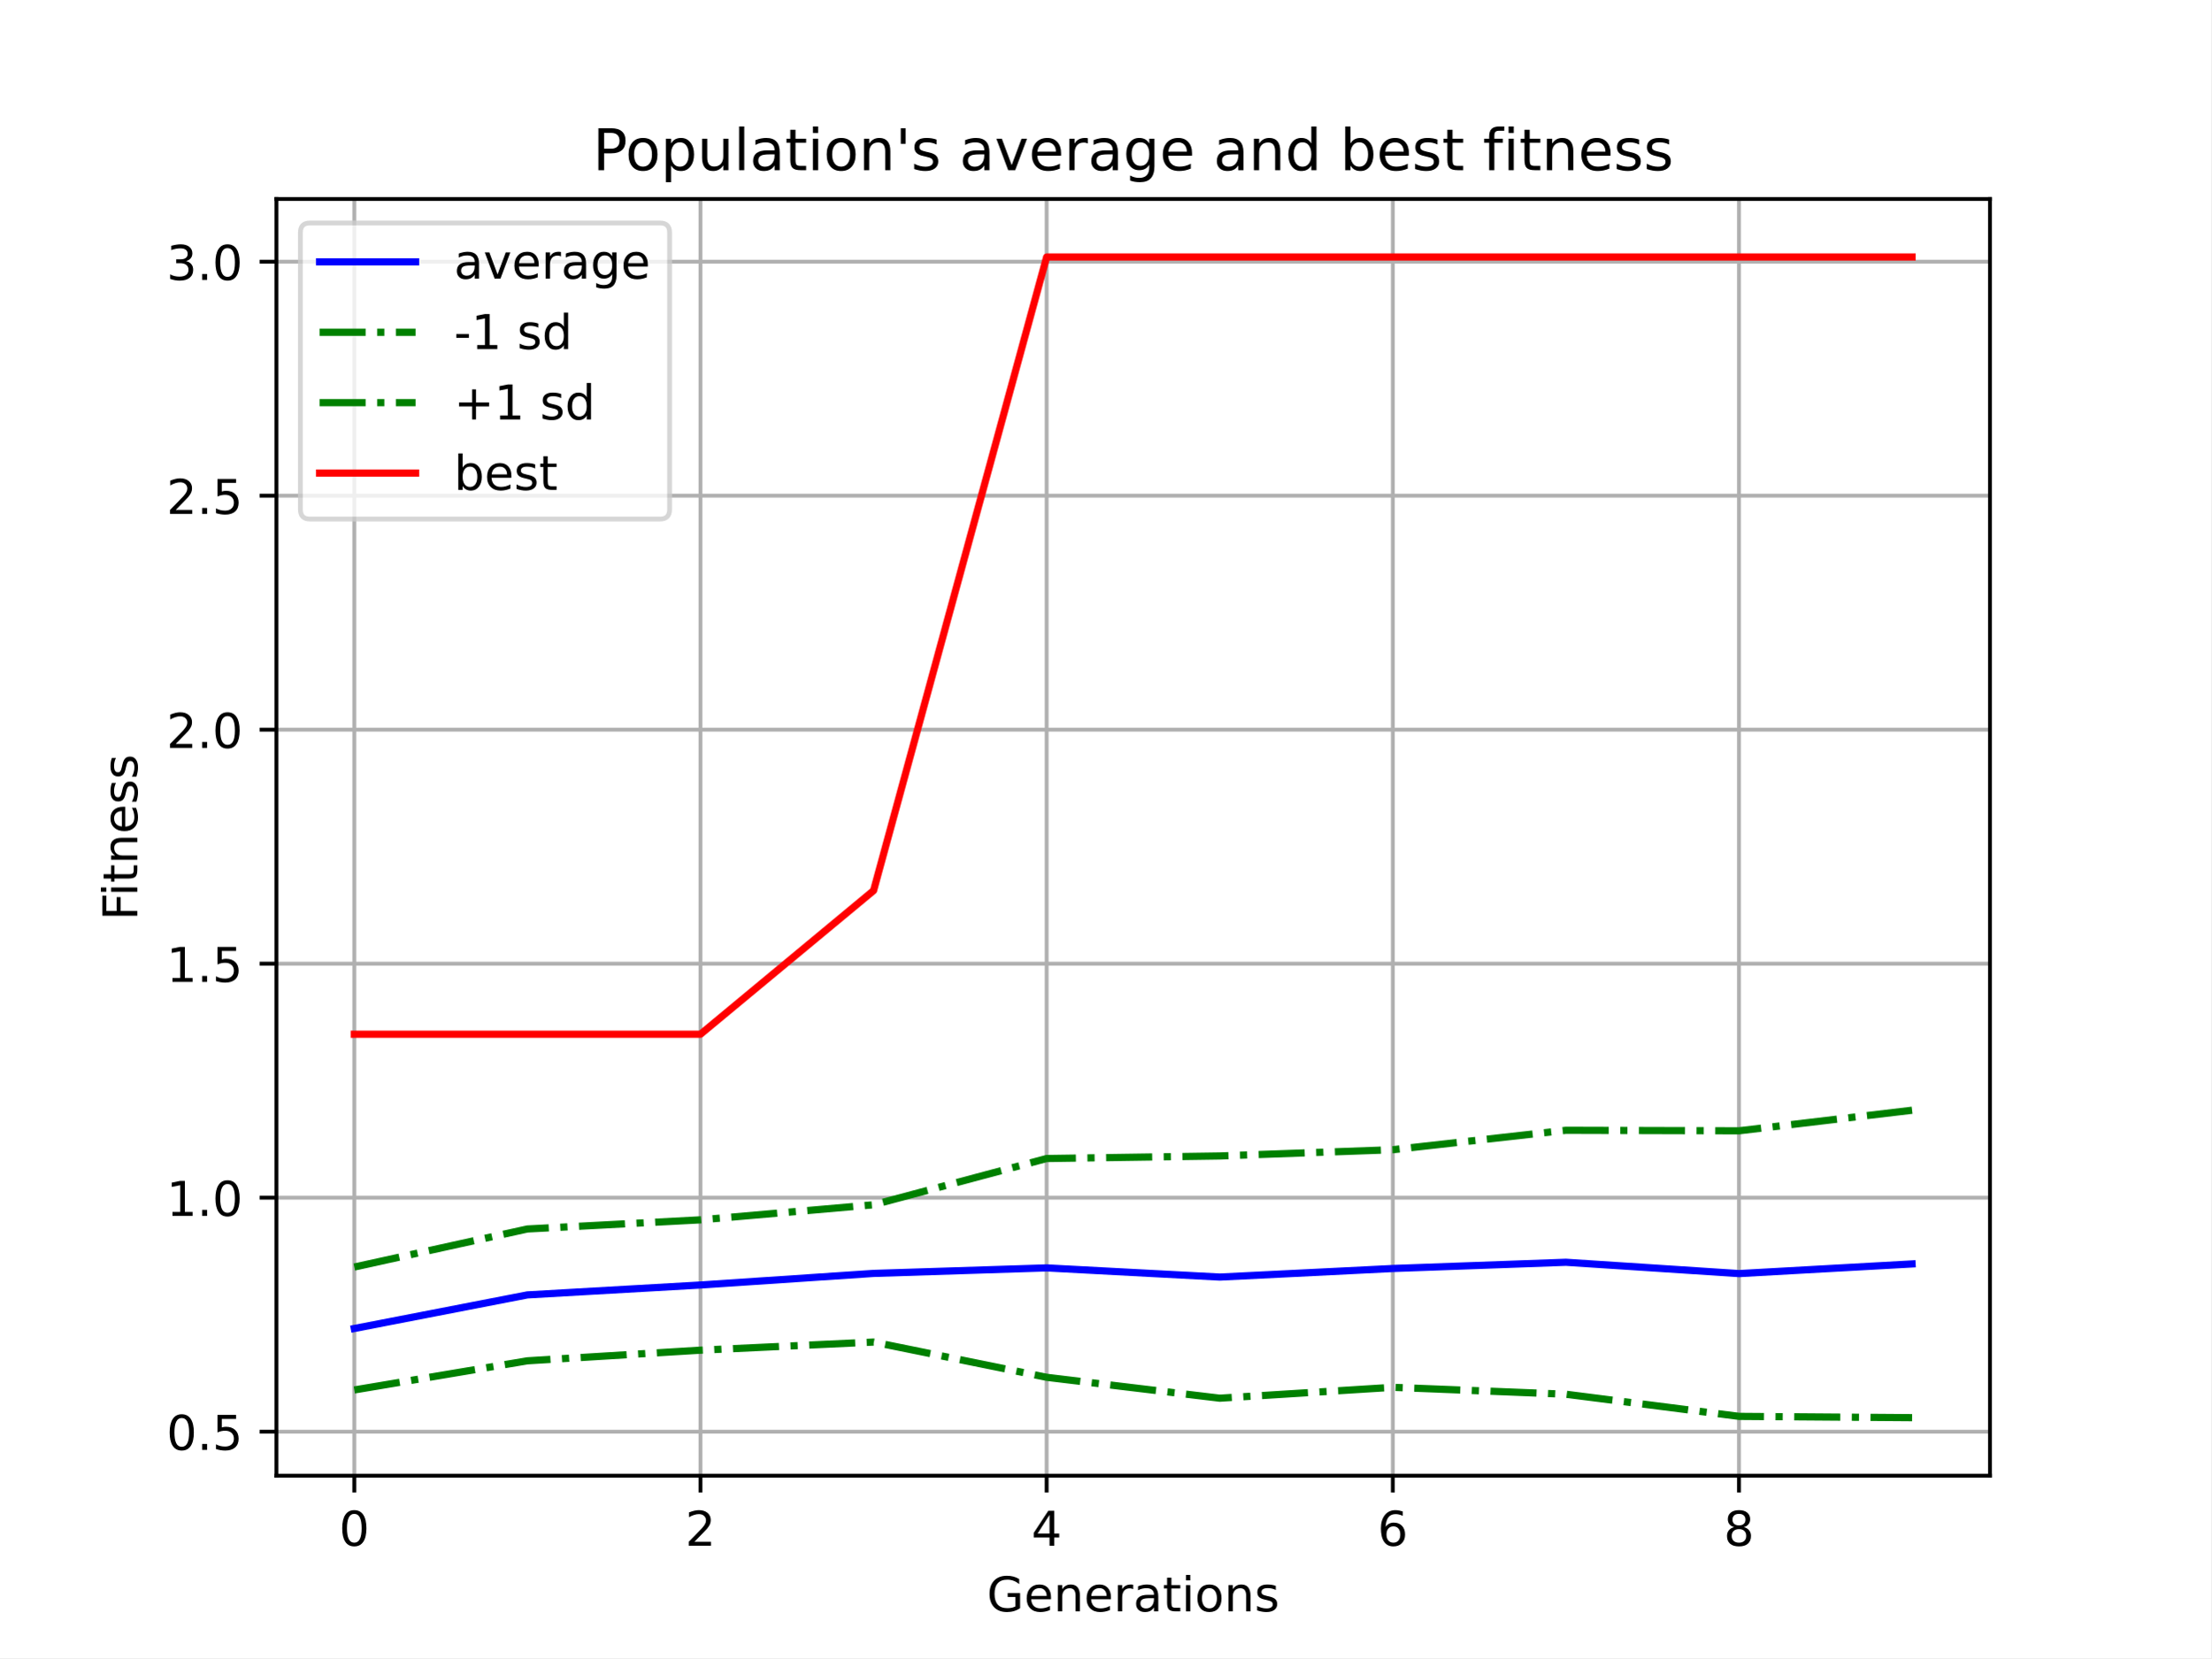
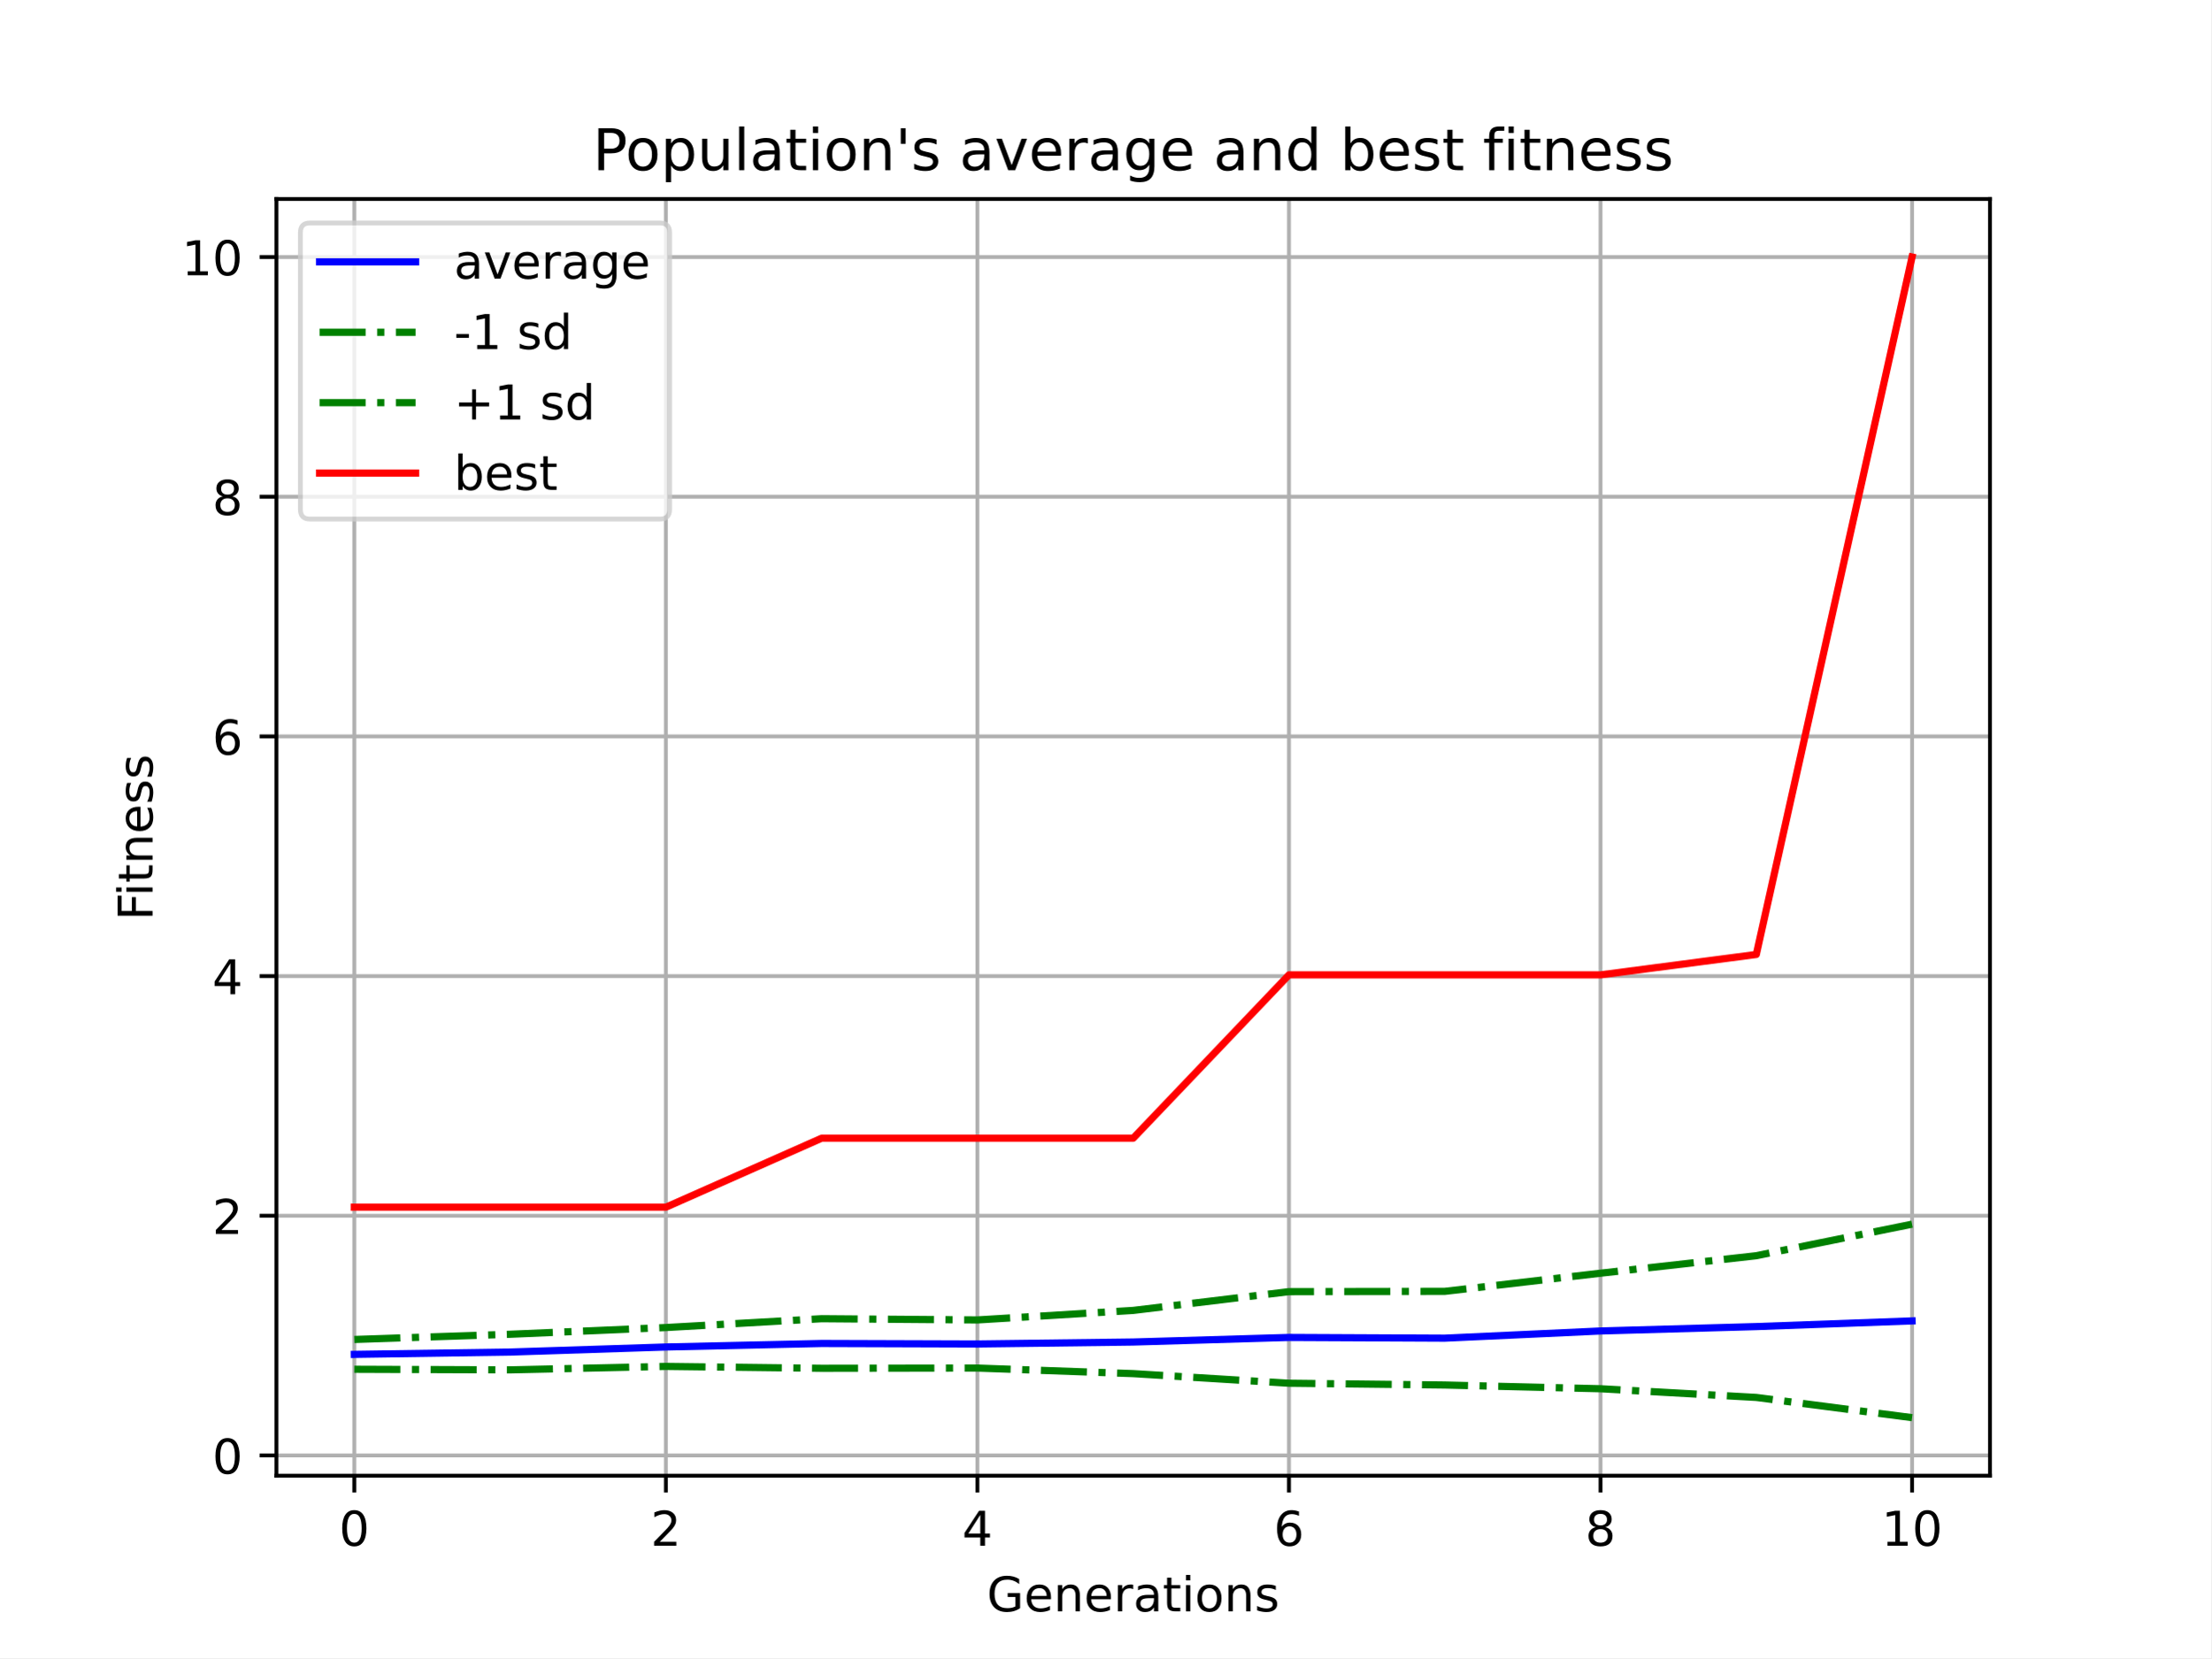
<svg xmlns="http://www.w3.org/2000/svg" xmlns:xlink="http://www.w3.org/1999/xlink" height="345.6pt" version="1.1" viewBox="0 0 460.8 345.6" width="460.8pt">
  <defs>
    <style type="text/css">*{stroke-linecap:butt;stroke-linejoin:round;}</style>
  </defs>
  <g id="figure_1">
    <g id="patch_1">
      <path d="M 0 345.6  L 460.8 345.6  L 460.8 0  L 0 0  z " style="fill:#ffffff;" />
    </g>
    <g id="axes_1">
      <g id="patch_2">
        <path d="M 57.6 307.584  L 414.72 307.584  L 414.72 41.472  L 57.6 41.472  z " style="fill:#ffffff;" />
      </g>
      <g id="matplotlib.axis_1">
        <g id="xtick_1">
          <g id="line2d_1">
-             <path clip-path="url(#p78f435bfc2)" d="M 73.833 307.584  L 73.833 41.472  " style="fill:none;stroke:#b0b0b0;stroke-linecap:square;stroke-width:0.8;" />
+             <path clip-path="url(#pa46a1ec5af)" d="M 73.833 307.584  L 73.833 41.472  " style="fill:none;stroke:#b0b0b0;stroke-linecap:square;stroke-width:0.8;" />
          </g>
          <g id="line2d_2">
            <defs>
-               <path d="M 0 0  L 0 3.5  " id="m7f55d75fc9" style="stroke:#000000;stroke-width:0.8;" />
-             </defs>
-             <g>
-               <use style="stroke:#000000;stroke-width:0.8;" x="73.833" xlink:href="#m7f55d75fc9" y="307.584" />
+               <path d="M 0 0  L 0 3.5  " id="mb4e2be298f" style="stroke:#000000;stroke-width:0.8;" />
+             </defs>
+             <g>
+               <use style="stroke:#000000;stroke-width:0.8;" x="73.833" xlink:href="#mb4e2be298f" y="307.584" />
            </g>
          </g>
          <g id="text_1">
            <g transform="translate(70.65148 322.1824)scale(0.1 -0.1)">
              <defs>
                <path d="M 2034 4250  Q 1547 4250 1301 3770  Q 1056 3291 1056 2328  Q 1056 1369 1301 889  Q 1547 409 2034 409  Q 2525 409 2770 889  Q 3016 1369 3016 2328  Q 3016 3291 2770 3770  Q 2525 4250 2034 4250  z M 2034 4750  Q 2819 4750 3233 4129  Q 3647 3509 3647 2328  Q 3647 1150 3233 529  Q 2819 -91 2034 -91  Q 1250 -91 836 529  Q 422 1150 422 2328  Q 422 3509 836 4129  Q 1250 4750 2034 4750  z " id="DejaVuSans-30" transform="scale(0.015625)" />
              </defs>
              <use xlink:href="#DejaVuSans-30" />
            </g>
          </g>
        </g>
        <g id="xtick_2">
          <g id="line2d_3">
-             <path clip-path="url(#p78f435bfc2)" d="M 145.978 307.584  L 145.978 41.472  " style="fill:none;stroke:#b0b0b0;stroke-linecap:square;stroke-width:0.8;" />
+             <path clip-path="url(#pa46a1ec5af)" d="M 138.764 307.584  L 138.764 41.472  " style="fill:none;stroke:#b0b0b0;stroke-linecap:square;stroke-width:0.8;" />
          </g>
          <g id="line2d_4">
            <g>
-               <use style="stroke:#000000;stroke-width:0.8;" x="145.978" xlink:href="#m7f55d75fc9" y="307.584" />
+               <use style="stroke:#000000;stroke-width:0.8;" x="138.764" xlink:href="#mb4e2be298f" y="307.584" />
            </g>
          </g>
          <g id="text_2">
-             <g transform="translate(142.7969 322.1824)scale(0.1 -0.1)">
+             <g transform="translate(135.5824 322.1824)scale(0.1 -0.1)">
              <defs>
                <path d="M 1228 531  L 3431 531  L 3431 0  L 469 0  L 469 531  Q 828 903 1448 1529  Q 2069 2156 2228 2338  Q 2531 2678 2651 2914  Q 2772 3150 2772 3378  Q 2772 3750 2511 3984  Q 2250 4219 1831 4219  Q 1534 4219 1204 4116  Q 875 4013 500 3803  L 500 4441  Q 881 4594 1212 4672  Q 1544 4750 1819 4750  Q 2544 4750 2975 4387  Q 3406 4025 3406 3419  Q 3406 3131 3298 2873  Q 3191 2616 2906 2266  Q 2828 2175 2409 1742  Q 1991 1309 1228 531  z " id="DejaVuSans-32" transform="scale(0.015625)" />
              </defs>
              <use xlink:href="#DejaVuSans-32" />
            </g>
          </g>
        </g>
        <g id="xtick_3">
          <g id="line2d_5">
-             <path clip-path="url(#p78f435bfc2)" d="M 218.124 307.584  L 218.124 41.472  " style="fill:none;stroke:#b0b0b0;stroke-linecap:square;stroke-width:0.8;" />
+             <path clip-path="url(#pa46a1ec5af)" d="M 203.695 307.584  L 203.695 41.472  " style="fill:none;stroke:#b0b0b0;stroke-linecap:square;stroke-width:0.8;" />
          </g>
          <g id="line2d_6">
            <g>
-               <use style="stroke:#000000;stroke-width:0.8;" x="218.124" xlink:href="#m7f55d75fc9" y="307.584" />
+               <use style="stroke:#000000;stroke-width:0.8;" x="203.695" xlink:href="#mb4e2be298f" y="307.584" />
            </g>
          </g>
          <g id="text_3">
-             <g transform="translate(214.9424 322.1824)scale(0.1 -0.1)">
+             <g transform="translate(200.5133 322.1824)scale(0.1 -0.1)">
              <defs>
                <path d="M 2419 4116  L 825 1625  L 2419 1625  L 2419 4116  z M 2253 4666  L 3047 4666  L 3047 1625  L 3713 1625  L 3713 1100  L 3047 1100  L 3047 0  L 2419 0  L 2419 1100  L 313 1100  L 313 1709  L 2253 4666  z " id="DejaVuSans-34" transform="scale(0.015625)" />
              </defs>
              <use xlink:href="#DejaVuSans-34" />
            </g>
          </g>
        </g>
        <g id="xtick_4">
          <g id="line2d_7">
-             <path clip-path="url(#p78f435bfc2)" d="M 290.269 307.584  L 290.269 41.472  " style="fill:none;stroke:#b0b0b0;stroke-linecap:square;stroke-width:0.8;" />
+             <path clip-path="url(#pa46a1ec5af)" d="M 268.625 307.584  L 268.625 41.472  " style="fill:none;stroke:#b0b0b0;stroke-linecap:square;stroke-width:0.8;" />
          </g>
          <g id="line2d_8">
            <g>
-               <use style="stroke:#000000;stroke-width:0.8;" x="290.269" xlink:href="#m7f55d75fc9" y="307.584" />
+               <use style="stroke:#000000;stroke-width:0.8;" x="268.625" xlink:href="#mb4e2be298f" y="307.584" />
            </g>
          </g>
          <g id="text_4">
-             <g transform="translate(287.0878 322.1824)scale(0.1 -0.1)">
+             <g transform="translate(265.4442 322.1824)scale(0.1 -0.1)">
              <defs>
                <path d="M 2113 2584  Q 1688 2584 1439 2293  Q 1191 2003 1191 1497  Q 1191 994 1439 701  Q 1688 409 2113 409  Q 2538 409 2786 701  Q 3034 994 3034 1497  Q 3034 2003 2786 2293  Q 2538 2584 2113 2584  z M 3366 4563  L 3366 3988  Q 3128 4100 2886 4159  Q 2644 4219 2406 4219  Q 1781 4219 1451 3797  Q 1122 3375 1075 2522  Q 1259 2794 1537 2939  Q 1816 3084 2150 3084  Q 2853 3084 3261 2657  Q 3669 2231 3669 1497  Q 3669 778 3244 343  Q 2819 -91 2113 -91  Q 1303 -91 875 529  Q 447 1150 447 2328  Q 447 3434 972 4092  Q 1497 4750 2381 4750  Q 2619 4750 2861 4703  Q 3103 4656 3366 4563  z " id="DejaVuSans-36" transform="scale(0.015625)" />
              </defs>
              <use xlink:href="#DejaVuSans-36" />
            </g>
          </g>
        </g>
        <g id="xtick_5">
          <g id="line2d_9">
-             <path clip-path="url(#p78f435bfc2)" d="M 362.415 307.584  L 362.415 41.472  " style="fill:none;stroke:#b0b0b0;stroke-linecap:square;stroke-width:0.8;" />
+             <path clip-path="url(#pa46a1ec5af)" d="M 333.556 307.584  L 333.556 41.472  " style="fill:none;stroke:#b0b0b0;stroke-linecap:square;stroke-width:0.8;" />
          </g>
          <g id="line2d_10">
            <g>
-               <use style="stroke:#000000;stroke-width:0.8;" x="362.415" xlink:href="#m7f55d75fc9" y="307.584" />
+               <use style="stroke:#000000;stroke-width:0.8;" x="333.556" xlink:href="#mb4e2be298f" y="307.584" />
            </g>
          </g>
          <g id="text_5">
-             <g transform="translate(359.2333 322.1824)scale(0.1 -0.1)">
+             <g transform="translate(330.3751 322.1824)scale(0.1 -0.1)">
              <defs>
                <path d="M 2034 2216  Q 1584 2216 1326 1975  Q 1069 1734 1069 1313  Q 1069 891 1326 650  Q 1584 409 2034 409  Q 2484 409 2743 651  Q 3003 894 3003 1313  Q 3003 1734 2745 1975  Q 2488 2216 2034 2216  z M 1403 2484  Q 997 2584 770 2862  Q 544 3141 544 3541  Q 544 4100 942 4425  Q 1341 4750 2034 4750  Q 2731 4750 3128 4425  Q 3525 4100 3525 3541  Q 3525 3141 3298 2862  Q 3072 2584 2669 2484  Q 3125 2378 3379 2068  Q 3634 1759 3634 1313  Q 3634 634 3220 271  Q 2806 -91 2034 -91  Q 1263 -91 848 271  Q 434 634 434 1313  Q 434 1759 690 2068  Q 947 2378 1403 2484  z M 1172 3481  Q 1172 3119 1398 2916  Q 1625 2713 2034 2713  Q 2441 2713 2670 2916  Q 2900 3119 2900 3481  Q 2900 3844 2670 4047  Q 2441 4250 2034 4250  Q 1625 4250 1398 4047  Q 1172 3844 1172 3481  z " id="DejaVuSans-38" transform="scale(0.015625)" />
              </defs>
              <use xlink:href="#DejaVuSans-38" />
            </g>
          </g>
        </g>
-         <g id="text_6">
+         <g id="xtick_6">
+           <g id="line2d_11">
+             <path clip-path="url(#pa46a1ec5af)" d="M 398.487 307.584  L 398.487 41.472  " style="fill:none;stroke:#b0b0b0;stroke-linecap:square;stroke-width:0.8;" />
+           </g>
+           <g id="line2d_12">
+             <g>
+               <use style="stroke:#000000;stroke-width:0.8;" x="398.487" xlink:href="#mb4e2be298f" y="307.584" />
+             </g>
+           </g>
+           <g id="text_6">
+             <g transform="translate(392.1248 322.1824)scale(0.1 -0.1)">
+               <defs>
+                 <path d="M 794 531  L 1825 531  L 1825 4091  L 703 3866  L 703 4441  L 1819 4666  L 2450 4666  L 2450 531  L 3481 531  L 3481 0  L 794 0  L 794 531  z " id="DejaVuSans-31" transform="scale(0.015625)" />
+               </defs>
+               <use xlink:href="#DejaVuSans-31" />
+               <use x="63.623" xlink:href="#DejaVuSans-30" />
+             </g>
+           </g>
+         </g>
+         <g id="text_7">
          <g transform="translate(205.6623 335.8606)scale(0.1 -0.1)">
            <defs>
              <path d="M 3809 666  L 3809 1919  L 2778 1919  L 2778 2438  L 4434 2438  L 4434 434  Q 4069 175 3628 42  Q 3188 -91 2688 -91  Q 1594 -91 976 548  Q 359 1188 359 2328  Q 359 3472 976 4111  Q 1594 4750 2688 4750  Q 3144 4750 3555 4637  Q 3966 4525 4313 4306  L 4313 3634  Q 3963 3931 3569 4081  Q 3175 4231 2741 4231  Q 1884 4231 1454 3753  Q 1025 3275 1025 2328  Q 1025 1384 1454 906  Q 1884 428 2741 428  Q 3075 428 3337 486  Q 3600 544 3809 666  z " id="DejaVuSans-47" transform="scale(0.015625)" />
              <path d="M 3597 1894  L 3597 1613  L 953 1613  Q 991 1019 1311 708  Q 1631 397 2203 397  Q 2534 397 2845 478  Q 3156 559 3463 722  L 3463 178  Q 3153 47 2828 -22  Q 2503 -91 2169 -91  Q 1331 -91 842 396  Q 353 884 353 1716  Q 353 2575 817 3079  Q 1281 3584 2069 3584  Q 2775 3584 3186 3129  Q 3597 2675 3597 1894  z M 3022 2063  Q 3016 2534 2758 2815  Q 2500 3097 2075 3097  Q 1594 3097 1305 2825  Q 1016 2553 972 2059  L 3022 2063  z " id="DejaVuSans-65" transform="scale(0.015625)" />
              <path d="M 3513 2113  L 3513 0  L 2938 0  L 2938 2094  Q 2938 2591 2744 2837  Q 2550 3084 2163 3084  Q 1697 3084 1428 2787  Q 1159 2491 1159 1978  L 1159 0  L 581 0  L 581 3500  L 1159 3500  L 1159 2956  Q 1366 3272 1645 3428  Q 1925 3584 2291 3584  Q 2894 3584 3203 3211  Q 3513 2838 3513 2113  z " id="DejaVuSans-6e" transform="scale(0.015625)" />
              <path d="M 2631 2963  Q 2534 3019 2420 3045  Q 2306 3072 2169 3072  Q 1681 3072 1420 2755  Q 1159 2438 1159 1844  L 1159 0  L 581 0  L 581 3500  L 1159 3500  L 1159 2956  Q 1341 3275 1631 3429  Q 1922 3584 2338 3584  Q 2397 3584 2469 3576  Q 2541 3569 2628 3553  L 2631 2963  z " id="DejaVuSans-72" transform="scale(0.015625)" />
              <path d="M 2194 1759  Q 1497 1759 1228 1600  Q 959 1441 959 1056  Q 959 750 1161 570  Q 1363 391 1709 391  Q 2188 391 2477 730  Q 2766 1069 2766 1631  L 2766 1759  L 2194 1759  z M 3341 1997  L 3341 0  L 2766 0  L 2766 531  Q 2569 213 2275 61  Q 1981 -91 1556 -91  Q 1019 -91 701 211  Q 384 513 384 1019  Q 384 1609 779 1909  Q 1175 2209 1959 2209  L 2766 2209  L 2766 2266  Q 2766 2663 2505 2880  Q 2244 3097 1772 3097  Q 1472 3097 1187 3025  Q 903 2953 641 2809  L 641 3341  Q 956 3463 1253 3523  Q 1550 3584 1831 3584  Q 2591 3584 2966 3190  Q 3341 2797 3341 1997  z " id="DejaVuSans-61" transform="scale(0.015625)" />
              <path d="M 1172 4494  L 1172 3500  L 2356 3500  L 2356 3053  L 1172 3053  L 1172 1153  Q 1172 725 1289 603  Q 1406 481 1766 481  L 2356 481  L 2356 0  L 1766 0  Q 1100 0 847 248  Q 594 497 594 1153  L 594 3053  L 172 3053  L 172 3500  L 594 3500  L 594 4494  L 1172 4494  z " id="DejaVuSans-74" transform="scale(0.015625)" />
              <path d="M 603 3500  L 1178 3500  L 1178 0  L 603 0  L 603 3500  z M 603 4863  L 1178 4863  L 1178 4134  L 603 4134  L 603 4863  z " id="DejaVuSans-69" transform="scale(0.015625)" />
              <path d="M 1959 3097  Q 1497 3097 1228 2736  Q 959 2375 959 1747  Q 959 1119 1226 758  Q 1494 397 1959 397  Q 2419 397 2687 759  Q 2956 1122 2956 1747  Q 2956 2369 2687 2733  Q 2419 3097 1959 3097  z M 1959 3584  Q 2709 3584 3137 3096  Q 3566 2609 3566 1747  Q 3566 888 3137 398  Q 2709 -91 1959 -91  Q 1206 -91 779 398  Q 353 888 353 1747  Q 353 2609 779 3096  Q 1206 3584 1959 3584  z " id="DejaVuSans-6f" transform="scale(0.015625)" />
              <path d="M 2834 3397  L 2834 2853  Q 2591 2978 2328 3040  Q 2066 3103 1784 3103  Q 1356 3103 1142 2972  Q 928 2841 928 2578  Q 928 2378 1081 2264  Q 1234 2150 1697 2047  L 1894 2003  Q 2506 1872 2764 1633  Q 3022 1394 3022 966  Q 3022 478 2636 193  Q 2250 -91 1575 -91  Q 1294 -91 989 -36  Q 684 19 347 128  L 347 722  Q 666 556 975 473  Q 1284 391 1588 391  Q 1994 391 2212 530  Q 2431 669 2431 922  Q 2431 1156 2273 1281  Q 2116 1406 1581 1522  L 1381 1569  Q 847 1681 609 1914  Q 372 2147 372 2553  Q 372 3047 722 3315  Q 1072 3584 1716 3584  Q 2034 3584 2315 3537  Q 2597 3491 2834 3397  z " id="DejaVuSans-73" transform="scale(0.015625)" />
            </defs>
            <use xlink:href="#DejaVuSans-47" />
            <use x="77.49" xlink:href="#DejaVuSans-65" />
            <use x="139.014" xlink:href="#DejaVuSans-6e" />
            <use x="202.393" xlink:href="#DejaVuSans-65" />
            <use x="263.916" xlink:href="#DejaVuSans-72" />
            <use x="305.029" xlink:href="#DejaVuSans-61" />
            <use x="366.309" xlink:href="#DejaVuSans-74" />
            <use x="405.518" xlink:href="#DejaVuSans-69" />
            <use x="433.301" xlink:href="#DejaVuSans-6f" />
            <use x="494.482" xlink:href="#DejaVuSans-6e" />
            <use x="557.861" xlink:href="#DejaVuSans-73" />
          </g>
        </g>
      </g>
      <g id="matplotlib.axis_2">
        <g id="ytick_1">
-           <g id="line2d_11">
-             <path clip-path="url(#p78f435bfc2)" d="M 57.6 298.405  L 414.72 298.405  " style="fill:none;stroke:#b0b0b0;stroke-linecap:square;stroke-width:0.8;" />
-           </g>
-           <g id="line2d_12">
-             <defs>
-               <path d="M 0 0  L -3.5 0  " id="m055db9c368" style="stroke:#000000;stroke-width:0.8;" />
-             </defs>
-             <g>
-               <use style="stroke:#000000;stroke-width:0.8;" x="57.6" xlink:href="#m055db9c368" y="298.405" />
-             </g>
-           </g>
-           <g id="text_7">
-             <g transform="translate(34.69687 302.2038)scale(0.1 -0.1)">
-               <defs>
-                 <path d="M 684 794  L 1344 794  L 1344 0  L 684 0  L 684 794  z " id="DejaVuSans-2e" transform="scale(0.015625)" />
-                 <path d="M 691 4666  L 3169 4666  L 3169 4134  L 1269 4134  L 1269 2991  Q 1406 3038 1543 3061  Q 1681 3084 1819 3084  Q 2600 3084 3056 2656  Q 3513 2228 3513 1497  Q 3513 744 3044 326  Q 2575 -91 1722 -91  Q 1428 -91 1123 -41  Q 819 9 494 109  L 494 744  Q 775 591 1075 516  Q 1375 441 1709 441  Q 2250 441 2565 725  Q 2881 1009 2881 1497  Q 2881 1984 2565 2268  Q 2250 2553 1709 2553  Q 1456 2553 1204 2497  Q 953 2441 691 2322  L 691 4666  z " id="DejaVuSans-35" transform="scale(0.015625)" />
-               </defs>
+           <g id="line2d_13">
+             <path clip-path="url(#pa46a1ec5af)" d="M 57.6 303.36  L 414.72 303.36  " style="fill:none;stroke:#b0b0b0;stroke-linecap:square;stroke-width:0.8;" />
+           </g>
+           <g id="line2d_14">
+             <defs>
+               <path d="M 0 0  L -3.5 0  " id="m91ea34b2ca" style="stroke:#000000;stroke-width:0.8;" />
+             </defs>
+             <g>
+               <use style="stroke:#000000;stroke-width:0.8;" x="57.6" xlink:href="#m91ea34b2ca" y="303.36" />
+             </g>
+           </g>
+           <g id="text_8">
+             <g transform="translate(44.2375 307.1597)scale(0.1 -0.1)">
              <use xlink:href="#DejaVuSans-30" />
-               <use x="63.623" xlink:href="#DejaVuSans-2e" />
-               <use x="95.41" xlink:href="#DejaVuSans-35" />
            </g>
          </g>
        </g>
        <g id="ytick_2">
-           <g id="line2d_13">
-             <path clip-path="url(#p78f435bfc2)" d="M 57.6 249.632  L 414.72 249.632  " style="fill:none;stroke:#b0b0b0;stroke-linecap:square;stroke-width:0.8;" />
-           </g>
-           <g id="line2d_14">
-             <g>
-               <use style="stroke:#000000;stroke-width:0.8;" x="57.6" xlink:href="#m055db9c368" y="249.632" />
-             </g>
-           </g>
-           <g id="text_8">
-             <g transform="translate(34.69687 253.4316)scale(0.1 -0.1)">
-               <defs>
-                 <path d="M 794 531  L 1825 531  L 1825 4091  L 703 3866  L 703 4441  L 1819 4666  L 2450 4666  L 2450 531  L 3481 531  L 3481 0  L 794 0  L 794 531  z " id="DejaVuSans-31" transform="scale(0.015625)" />
-               </defs>
+           <g id="line2d_15">
+             <path clip-path="url(#pa46a1ec5af)" d="M 57.6 253.402  L 414.72 253.402  " style="fill:none;stroke:#b0b0b0;stroke-linecap:square;stroke-width:0.8;" />
+           </g>
+           <g id="line2d_16">
+             <g>
+               <use style="stroke:#000000;stroke-width:0.8;" x="57.6" xlink:href="#m91ea34b2ca" y="253.402" />
+             </g>
+           </g>
+           <g id="text_9">
+             <g transform="translate(44.2375 257.2012)scale(0.1 -0.1)">
+               <use xlink:href="#DejaVuSans-32" />
+             </g>
+           </g>
+         </g>
+         <g id="ytick_3">
+           <g id="line2d_17">
+             <path clip-path="url(#pa46a1ec5af)" d="M 57.6 203.443  L 414.72 203.443  " style="fill:none;stroke:#b0b0b0;stroke-linecap:square;stroke-width:0.8;" />
+           </g>
+           <g id="line2d_18">
+             <g>
+               <use style="stroke:#000000;stroke-width:0.8;" x="57.6" xlink:href="#m91ea34b2ca" y="203.443" />
+             </g>
+           </g>
+           <g id="text_10">
+             <g transform="translate(44.2375 207.2427)scale(0.1 -0.1)">
+               <use xlink:href="#DejaVuSans-34" />
+             </g>
+           </g>
+         </g>
+         <g id="ytick_4">
+           <g id="line2d_19">
+             <path clip-path="url(#pa46a1ec5af)" d="M 57.6 153.485  L 414.72 153.485  " style="fill:none;stroke:#b0b0b0;stroke-linecap:square;stroke-width:0.8;" />
+           </g>
+           <g id="line2d_20">
+             <g>
+               <use style="stroke:#000000;stroke-width:0.8;" x="57.6" xlink:href="#m91ea34b2ca" y="153.485" />
+             </g>
+           </g>
+           <g id="text_11">
+             <g transform="translate(44.2375 157.2842)scale(0.1 -0.1)">
+               <use xlink:href="#DejaVuSans-36" />
+             </g>
+           </g>
+         </g>
+         <g id="ytick_5">
+           <g id="line2d_21">
+             <path clip-path="url(#pa46a1ec5af)" d="M 57.6 103.526  L 414.72 103.526  " style="fill:none;stroke:#b0b0b0;stroke-linecap:square;stroke-width:0.8;" />
+           </g>
+           <g id="line2d_22">
+             <g>
+               <use style="stroke:#000000;stroke-width:0.8;" x="57.6" xlink:href="#m91ea34b2ca" y="103.526" />
+             </g>
+           </g>
+           <g id="text_12">
+             <g transform="translate(44.2375 107.3257)scale(0.1 -0.1)">
+               <use xlink:href="#DejaVuSans-38" />
+             </g>
+           </g>
+         </g>
+         <g id="ytick_6">
+           <g id="line2d_23">
+             <path clip-path="url(#pa46a1ec5af)" d="M 57.6 53.568  L 414.72 53.568  " style="fill:none;stroke:#b0b0b0;stroke-linecap:square;stroke-width:0.8;" />
+           </g>
+           <g id="line2d_24">
+             <g>
+               <use style="stroke:#000000;stroke-width:0.8;" x="57.6" xlink:href="#m91ea34b2ca" y="53.568" />
+             </g>
+           </g>
+           <g id="text_13">
+             <g transform="translate(37.875 57.36722)scale(0.1 -0.1)">
              <use xlink:href="#DejaVuSans-31" />
-               <use x="63.623" xlink:href="#DejaVuSans-2e" />
-               <use x="95.41" xlink:href="#DejaVuSans-30" />
-             </g>
-           </g>
-         </g>
-         <g id="ytick_3">
-           <g id="line2d_15">
-             <path clip-path="url(#p78f435bfc2)" d="M 57.6 200.86  L 414.72 200.86  " style="fill:none;stroke:#b0b0b0;stroke-linecap:square;stroke-width:0.8;" />
-           </g>
-           <g id="line2d_16">
-             <g>
-               <use style="stroke:#000000;stroke-width:0.8;" x="57.6" xlink:href="#m055db9c368" y="200.86" />
-             </g>
-           </g>
-           <g id="text_9">
-             <g transform="translate(34.69687 204.6594)scale(0.1 -0.1)">
-               <use xlink:href="#DejaVuSans-31" />
-               <use x="63.623" xlink:href="#DejaVuSans-2e" />
-               <use x="95.41" xlink:href="#DejaVuSans-35" />
-             </g>
-           </g>
-         </g>
-         <g id="ytick_4">
-           <g id="line2d_17">
-             <path clip-path="url(#p78f435bfc2)" d="M 57.6 152.088  L 414.72 152.088  " style="fill:none;stroke:#b0b0b0;stroke-linecap:square;stroke-width:0.8;" />
-           </g>
-           <g id="line2d_18">
-             <g>
-               <use style="stroke:#000000;stroke-width:0.8;" x="57.6" xlink:href="#m055db9c368" y="152.088" />
-             </g>
-           </g>
-           <g id="text_10">
-             <g transform="translate(34.69687 155.8871)scale(0.1 -0.1)">
-               <use xlink:href="#DejaVuSans-32" />
-               <use x="63.623" xlink:href="#DejaVuSans-2e" />
-               <use x="95.41" xlink:href="#DejaVuSans-30" />
-             </g>
-           </g>
-         </g>
-         <g id="ytick_5">
-           <g id="line2d_19">
-             <path clip-path="url(#p78f435bfc2)" d="M 57.6 103.316  L 414.72 103.316  " style="fill:none;stroke:#b0b0b0;stroke-linecap:square;stroke-width:0.8;" />
-           </g>
-           <g id="line2d_20">
-             <g>
-               <use style="stroke:#000000;stroke-width:0.8;" x="57.6" xlink:href="#m055db9c368" y="103.316" />
-             </g>
-           </g>
-           <g id="text_11">
-             <g transform="translate(34.69687 107.1149)scale(0.1 -0.1)">
-               <use xlink:href="#DejaVuSans-32" />
-               <use x="63.623" xlink:href="#DejaVuSans-2e" />
-               <use x="95.41" xlink:href="#DejaVuSans-35" />
-             </g>
-           </g>
-         </g>
-         <g id="ytick_6">
-           <g id="line2d_21">
-             <path clip-path="url(#p78f435bfc2)" d="M 57.6 54.543  L 414.72 54.543  " style="fill:none;stroke:#b0b0b0;stroke-linecap:square;stroke-width:0.8;" />
-           </g>
-           <g id="line2d_22">
-             <g>
-               <use style="stroke:#000000;stroke-width:0.8;" x="57.6" xlink:href="#m055db9c368" y="54.543" />
-             </g>
-           </g>
-           <g id="text_12">
-             <g transform="translate(34.69687 58.34266)scale(0.1 -0.1)">
-               <defs>
-                 <path d="M 2597 2516  Q 3050 2419 3304 2112  Q 3559 1806 3559 1356  Q 3559 666 3084 287  Q 2609 -91 1734 -91  Q 1441 -91 1130 -33  Q 819 25 488 141  L 488 750  Q 750 597 1062 519  Q 1375 441 1716 441  Q 2309 441 2620 675  Q 2931 909 2931 1356  Q 2931 1769 2642 2001  Q 2353 2234 1838 2234  L 1294 2234  L 1294 2753  L 1863 2753  Q 2328 2753 2575 2939  Q 2822 3125 2822 3475  Q 2822 3834 2567 4026  Q 2313 4219 1838 4219  Q 1578 4219 1281 4162  Q 984 4106 628 3988  L 628 4550  Q 988 4650 1302 4700  Q 1616 4750 1894 4750  Q 2613 4750 3031 4423  Q 3450 4097 3450 3541  Q 3450 3153 3228 2886  Q 3006 2619 2597 2516  z " id="DejaVuSans-33" transform="scale(0.015625)" />
-               </defs>
-               <use xlink:href="#DejaVuSans-33" />
-               <use x="63.623" xlink:href="#DejaVuSans-2e" />
-               <use x="95.41" xlink:href="#DejaVuSans-30" />
-             </g>
-           </g>
-         </g>
-         <g id="text_13">
-           <g transform="translate(28.61719 191.8452)rotate(-90)scale(0.1 -0.1)">
+               <use x="63.623" xlink:href="#DejaVuSans-30" />
+             </g>
+           </g>
+         </g>
+         <g id="text_14">
+           <g transform="translate(31.79531 191.8452)rotate(-90)scale(0.1 -0.1)">
            <defs>
              <path d="M 628 4666  L 3309 4666  L 3309 4134  L 1259 4134  L 1259 2759  L 3109 2759  L 3109 2228  L 1259 2228  L 1259 0  L 628 0  L 628 4666  z " id="DejaVuSans-46" transform="scale(0.015625)" />
            </defs>
            <use xlink:href="#DejaVuSans-46" />
            <use x="50.27" xlink:href="#DejaVuSans-69" />
            <use x="78.053" xlink:href="#DejaVuSans-74" />
            <use x="117.262" xlink:href="#DejaVuSans-6e" />
            <use x="180.641" xlink:href="#DejaVuSans-65" />
            <use x="242.164" xlink:href="#DejaVuSans-73" />
            <use x="294.264" xlink:href="#DejaVuSans-73" />
          </g>
        </g>
      </g>
-       <g id="line2d_23">
-         <path clip-path="url(#p78f435bfc2)" d="M 73.833 276.907  L 109.905 269.901  L 145.978 267.839  L 182.051 265.424  L 218.124 264.275  L 254.196 266.188  L 290.269 264.401  L 326.342 263.099  L 362.415 265.458  L 398.487 263.448  " style="fill:none;stroke:#0000ff;stroke-linecap:square;stroke-width:1.5;" />
-       </g>
-       <g id="line2d_24">
-         <path clip-path="url(#p78f435bfc2)" d="M 73.833 289.718  L 109.905 283.64  L 145.978 281.422  L 182.051 279.73  L 218.124 287.075  L 254.196 291.435  L 290.269 289.164  L 326.342 290.604  L 362.415 295.217  L 398.487 295.488  " style="fill:none;stroke:#008000;stroke-dasharray:9.6,2.4,1.5,2.4;stroke-dashoffset:0;stroke-width:1.5;" />
-       </g>
      <g id="line2d_25">
-         <path clip-path="url(#p78f435bfc2)" d="M 73.833 264.096  L 109.905 256.162  L 145.978 254.256  L 182.051 251.117  L 218.124 241.475  L 254.196 240.941  L 290.269 239.639  L 326.342 235.594  L 362.415 235.699  L 398.487 231.409  " style="fill:none;stroke:#008000;stroke-dasharray:9.6,2.4,1.5,2.4;stroke-dashoffset:0;stroke-width:1.5;" />
+         <path clip-path="url(#pa46a1ec5af)" d="M 73.833 282.298  L 106.298 281.816  L 138.764 280.758  L 171.229 280.032  L 203.695 280.136  L 236.16 279.723  L 268.625 278.769  L 301.091 278.924  L 333.556 277.421  L 366.022 276.505  L 398.487 275.323  " style="fill:none;stroke:#0000ff;stroke-linecap:square;stroke-width:1.5;" />
      </g>
      <g id="line2d_26">
-         <path clip-path="url(#p78f435bfc2)" d="M 73.833 215.566  L 109.905 215.566  L 145.978 215.566  L 182.051 185.631  L 218.124 53.568  L 254.196 53.568  L 290.269 53.568  L 326.342 53.568  L 362.415 53.568  L 398.487 53.568  " style="fill:none;stroke:#ff0000;stroke-linecap:square;stroke-width:1.5;" />
+         <path clip-path="url(#pa46a1ec5af)" d="M 73.833 285.403  L 106.298 285.525  L 138.764 284.809  L 171.229 285.201  L 203.695 285.152  L 236.16 286.312  L 268.625 288.314  L 301.091 288.682  L 333.556 289.464  L 366.022 291.276  L 398.487 295.488  " style="fill:none;stroke:#008000;stroke-dasharray:9.6,2.4,1.5,2.4;stroke-dashoffset:0;stroke-width:1.5;" />
+       </g>
+       <g id="line2d_27">
+         <path clip-path="url(#pa46a1ec5af)" d="M 73.833 279.192  L 106.298 278.106  L 138.764 276.706  L 171.229 274.864  L 203.695 275.12  L 236.16 273.135  L 268.625 269.225  L 301.091 269.167  L 333.556 265.378  L 366.022 261.733  L 398.487 255.158  " style="fill:none;stroke:#008000;stroke-dasharray:9.6,2.4,1.5,2.4;stroke-dashoffset:0;stroke-width:1.5;" />
+       </g>
+       <g id="line2d_28">
+         <path clip-path="url(#pa46a1ec5af)" d="M 73.833 251.626  L 106.298 251.626  L 138.764 251.626  L 171.229 237.242  L 203.695 237.242  L 236.16 237.242  L 268.625 203.194  L 301.091 203.194  L 333.556 203.194  L 366.022 198.94  L 398.487 53.568  " style="fill:none;stroke:#ff0000;stroke-linecap:square;stroke-width:1.5;" />
      </g>
      <g id="patch_3">
        <path d="M 57.6 307.584  L 57.6 41.472  " style="fill:none;stroke:#000000;stroke-linecap:square;stroke-linejoin:miter;stroke-width:0.8;" />
      </g>
      <g id="patch_4">
        <path d="M 414.72 307.584  L 414.72 41.472  " style="fill:none;stroke:#000000;stroke-linecap:square;stroke-linejoin:miter;stroke-width:0.8;" />
      </g>
      <g id="patch_5">
        <path d="M 57.6 307.584  L 414.72 307.584  " style="fill:none;stroke:#000000;stroke-linecap:square;stroke-linejoin:miter;stroke-width:0.8;" />
      </g>
      <g id="patch_6">
        <path d="M 57.6 41.472  L 414.72 41.472  " style="fill:none;stroke:#000000;stroke-linecap:square;stroke-linejoin:miter;stroke-width:0.8;" />
      </g>
-       <g id="text_14">
+       <g id="text_15">
        <g transform="translate(123.5297 35.472)scale(0.12 -0.12)">
          <defs>
            <path d="M 1259 4147  L 1259 2394  L 2053 2394  Q 2494 2394 2734 2622  Q 2975 2850 2975 3272  Q 2975 3691 2734 3919  Q 2494 4147 2053 4147  L 1259 4147  z M 628 4666  L 2053 4666  Q 2838 4666 3239 4311  Q 3641 3956 3641 3272  Q 3641 2581 3239 2228  Q 2838 1875 2053 1875  L 1259 1875  L 1259 0  L 628 0  L 628 4666  z " id="DejaVuSans-50" transform="scale(0.015625)" />
            <path d="M 1159 525  L 1159 -1331  L 581 -1331  L 581 3500  L 1159 3500  L 1159 2969  Q 1341 3281 1617 3432  Q 1894 3584 2278 3584  Q 2916 3584 3314 3078  Q 3713 2572 3713 1747  Q 3713 922 3314 415  Q 2916 -91 2278 -91  Q 1894 -91 1617 61  Q 1341 213 1159 525  z M 3116 1747  Q 3116 2381 2855 2742  Q 2594 3103 2138 3103  Q 1681 3103 1420 2742  Q 1159 2381 1159 1747  Q 1159 1113 1420 752  Q 1681 391 2138 391  Q 2594 391 2855 752  Q 3116 1113 3116 1747  z " id="DejaVuSans-70" transform="scale(0.015625)" />
            <path d="M 544 1381  L 544 3500  L 1119 3500  L 1119 1403  Q 1119 906 1312 657  Q 1506 409 1894 409  Q 2359 409 2629 706  Q 2900 1003 2900 1516  L 2900 3500  L 3475 3500  L 3475 0  L 2900 0  L 2900 538  Q 2691 219 2414 64  Q 2138 -91 1772 -91  Q 1169 -91 856 284  Q 544 659 544 1381  z M 1991 3584  L 1991 3584  z " id="DejaVuSans-75" transform="scale(0.015625)" />
            <path d="M 603 4863  L 1178 4863  L 1178 0  L 603 0  L 603 4863  z " id="DejaVuSans-6c" transform="scale(0.015625)" />
            <path d="M 1147 4666  L 1147 2931  L 616 2931  L 616 4666  L 1147 4666  z " id="DejaVuSans-27" transform="scale(0.015625)" />
            <path id="DejaVuSans-20" transform="scale(0.015625)" />
            <path d="M 191 3500  L 800 3500  L 1894 563  L 2988 3500  L 3597 3500  L 2284 0  L 1503 0  L 191 3500  z " id="DejaVuSans-76" transform="scale(0.015625)" />
            <path d="M 2906 1791  Q 2906 2416 2648 2759  Q 2391 3103 1925 3103  Q 1463 3103 1205 2759  Q 947 2416 947 1791  Q 947 1169 1205 825  Q 1463 481 1925 481  Q 2391 481 2648 825  Q 2906 1169 2906 1791  z M 3481 434  Q 3481 -459 3084 -895  Q 2688 -1331 1869 -1331  Q 1566 -1331 1297 -1286  Q 1028 -1241 775 -1147  L 775 -588  Q 1028 -725 1275 -790  Q 1522 -856 1778 -856  Q 2344 -856 2625 -561  Q 2906 -266 2906 331  L 2906 616  Q 2728 306 2450 153  Q 2172 0 1784 0  Q 1141 0 747 490  Q 353 981 353 1791  Q 353 2603 747 3093  Q 1141 3584 1784 3584  Q 2172 3584 2450 3431  Q 2728 3278 2906 2969  L 2906 3500  L 3481 3500  L 3481 434  z " id="DejaVuSans-67" transform="scale(0.015625)" />
            <path d="M 2906 2969  L 2906 4863  L 3481 4863  L 3481 0  L 2906 0  L 2906 525  Q 2725 213 2448 61  Q 2172 -91 1784 -91  Q 1150 -91 751 415  Q 353 922 353 1747  Q 353 2572 751 3078  Q 1150 3584 1784 3584  Q 2172 3584 2448 3432  Q 2725 3281 2906 2969  z M 947 1747  Q 947 1113 1208 752  Q 1469 391 1925 391  Q 2381 391 2643 752  Q 2906 1113 2906 1747  Q 2906 2381 2643 2742  Q 2381 3103 1925 3103  Q 1469 3103 1208 2742  Q 947 2381 947 1747  z " id="DejaVuSans-64" transform="scale(0.015625)" />
            <path d="M 3116 1747  Q 3116 2381 2855 2742  Q 2594 3103 2138 3103  Q 1681 3103 1420 2742  Q 1159 2381 1159 1747  Q 1159 1113 1420 752  Q 1681 391 2138 391  Q 2594 391 2855 752  Q 3116 1113 3116 1747  z M 1159 2969  Q 1341 3281 1617 3432  Q 1894 3584 2278 3584  Q 2916 3584 3314 3078  Q 3713 2572 3713 1747  Q 3713 922 3314 415  Q 2916 -91 2278 -91  Q 1894 -91 1617 61  Q 1341 213 1159 525  L 1159 0  L 581 0  L 581 4863  L 1159 4863  L 1159 2969  z " id="DejaVuSans-62" transform="scale(0.015625)" />
            <path d="M 2375 4863  L 2375 4384  L 1825 4384  Q 1516 4384 1395 4259  Q 1275 4134 1275 3809  L 1275 3500  L 2222 3500  L 2222 3053  L 1275 3053  L 1275 0  L 697 0  L 697 3053  L 147 3053  L 147 3500  L 697 3500  L 697 3744  Q 697 4328 969 4595  Q 1241 4863 1831 4863  L 2375 4863  z " id="DejaVuSans-66" transform="scale(0.015625)" />
          </defs>
          <use xlink:href="#DejaVuSans-50" />
          <use x="56.678" xlink:href="#DejaVuSans-6f" />
          <use x="117.859" xlink:href="#DejaVuSans-70" />
          <use x="181.336" xlink:href="#DejaVuSans-75" />
          <use x="244.715" xlink:href="#DejaVuSans-6c" />
          <use x="272.498" xlink:href="#DejaVuSans-61" />
          <use x="333.777" xlink:href="#DejaVuSans-74" />
          <use x="372.986" xlink:href="#DejaVuSans-69" />
          <use x="400.77" xlink:href="#DejaVuSans-6f" />
          <use x="461.951" xlink:href="#DejaVuSans-6e" />
          <use x="525.33" xlink:href="#DejaVuSans-27" />
          <use x="552.82" xlink:href="#DejaVuSans-73" />
          <use x="604.92" xlink:href="#DejaVuSans-20" />
          <use x="636.707" xlink:href="#DejaVuSans-61" />
          <use x="697.986" xlink:href="#DejaVuSans-76" />
          <use x="757.166" xlink:href="#DejaVuSans-65" />
          <use x="818.689" xlink:href="#DejaVuSans-72" />
          <use x="859.803" xlink:href="#DejaVuSans-61" />
          <use x="921.082" xlink:href="#DejaVuSans-67" />
          <use x="984.559" xlink:href="#DejaVuSans-65" />
          <use x="1046.082" xlink:href="#DejaVuSans-20" />
          <use x="1077.869" xlink:href="#DejaVuSans-61" />
          <use x="1139.148" xlink:href="#DejaVuSans-6e" />
          <use x="1202.527" xlink:href="#DejaVuSans-64" />
          <use x="1266.004" xlink:href="#DejaVuSans-20" />
          <use x="1297.791" xlink:href="#DejaVuSans-62" />
          <use x="1361.268" xlink:href="#DejaVuSans-65" />
          <use x="1422.791" xlink:href="#DejaVuSans-73" />
          <use x="1474.891" xlink:href="#DejaVuSans-74" />
          <use x="1514.1" xlink:href="#DejaVuSans-20" />
          <use x="1545.887" xlink:href="#DejaVuSans-66" />
          <use x="1581.092" xlink:href="#DejaVuSans-69" />
          <use x="1608.875" xlink:href="#DejaVuSans-74" />
          <use x="1648.084" xlink:href="#DejaVuSans-6e" />
          <use x="1711.463" xlink:href="#DejaVuSans-65" />
          <use x="1772.986" xlink:href="#DejaVuSans-73" />
          <use x="1825.086" xlink:href="#DejaVuSans-73" />
        </g>
      </g>
      <g id="legend_1">
        <g id="patch_7">
          <path d="M 64.6 108.184  L 137.541 108.184  Q 139.541 108.184 139.541 106.184  L 139.541 48.472  Q 139.541 46.472 137.541 46.472  L 64.6 46.472  Q 62.6 46.472 62.6 48.472  L 62.6 106.184  Q 62.6 108.184 64.6 108.184  z " style="fill:#ffffff;opacity:0.8;stroke:#cccccc;stroke-linejoin:miter;" />
        </g>
-         <g id="line2d_27">
+         <g id="line2d_29">
          <path d="M 66.6 54.57  L 86.6 54.57  " style="fill:none;stroke:#0000ff;stroke-linecap:square;stroke-width:1.5;" />
        </g>
-         <g id="line2d_28" />
-         <g id="text_15">
+         <g id="line2d_30" />
+         <g id="text_16">
          <g transform="translate(94.6 58.07044)scale(0.1 -0.1)">
            <use xlink:href="#DejaVuSans-61" />
            <use x="61.279" xlink:href="#DejaVuSans-76" />
            <use x="120.459" xlink:href="#DejaVuSans-65" />
            <use x="181.982" xlink:href="#DejaVuSans-72" />
            <use x="223.096" xlink:href="#DejaVuSans-61" />
            <use x="284.375" xlink:href="#DejaVuSans-67" />
            <use x="347.852" xlink:href="#DejaVuSans-65" />
          </g>
        </g>
-         <g id="line2d_29">
+         <g id="line2d_31">
          <path d="M 66.6 69.249  L 86.6 69.249  " style="fill:none;stroke:#008000;stroke-dasharray:9.6,2.4,1.5,2.4;stroke-dashoffset:0;stroke-width:1.5;" />
        </g>
-         <g id="line2d_30" />
-         <g id="text_16">
+         <g id="line2d_32" />
+         <g id="text_17">
          <g transform="translate(94.6 72.74856)scale(0.1 -0.1)">
            <defs>
              <path d="M 313 2009  L 1997 2009  L 1997 1497  L 313 1497  L 313 2009  z " id="DejaVuSans-2d" transform="scale(0.015625)" />
            </defs>
            <use xlink:href="#DejaVuSans-2d" />
            <use x="36.084" xlink:href="#DejaVuSans-31" />
            <use x="99.707" xlink:href="#DejaVuSans-20" />
            <use x="131.494" xlink:href="#DejaVuSans-73" />
            <use x="183.594" xlink:href="#DejaVuSans-64" />
          </g>
        </g>
-         <g id="line2d_31">
+         <g id="line2d_33">
          <path d="M 66.6 83.927  L 86.6 83.927  " style="fill:none;stroke:#008000;stroke-dasharray:9.6,2.4,1.5,2.4;stroke-dashoffset:0;stroke-width:1.5;" />
        </g>
-         <g id="line2d_32" />
-         <g id="text_17">
+         <g id="line2d_34" />
+         <g id="text_18">
          <g transform="translate(94.6 87.42669)scale(0.1 -0.1)">
            <defs>
              <path d="M 2944 4013  L 2944 2272  L 4684 2272  L 4684 1741  L 2944 1741  L 2944 0  L 2419 0  L 2419 1741  L 678 1741  L 678 2272  L 2419 2272  L 2419 4013  L 2944 4013  z " id="DejaVuSans-2b" transform="scale(0.015625)" />
            </defs>
            <use xlink:href="#DejaVuSans-2b" />
            <use x="83.789" xlink:href="#DejaVuSans-31" />
            <use x="147.412" xlink:href="#DejaVuSans-20" />
            <use x="179.199" xlink:href="#DejaVuSans-73" />
            <use x="231.299" xlink:href="#DejaVuSans-64" />
          </g>
        </g>
-         <g id="line2d_33">
+         <g id="line2d_35">
          <path d="M 66.6 98.605  L 86.6 98.605  " style="fill:none;stroke:#ff0000;stroke-linecap:square;stroke-width:1.5;" />
        </g>
-         <g id="line2d_34" />
-         <g id="text_18">
+         <g id="line2d_36" />
+         <g id="text_19">
          <g transform="translate(94.6 102.1048)scale(0.1 -0.1)">
            <use xlink:href="#DejaVuSans-62" />
            <use x="63.477" xlink:href="#DejaVuSans-65" />
            <use x="125" xlink:href="#DejaVuSans-73" />
            <use x="177.1" xlink:href="#DejaVuSans-74" />
          </g>
        </g>
      </g>
    </g>
  </g>
  <defs>
-     <clipPath id="p78f435bfc2">
+     <clipPath id="pa46a1ec5af">
      <rect height="266.112" width="357.12" x="57.6" y="41.472" />
    </clipPath>
  </defs>
</svg>
